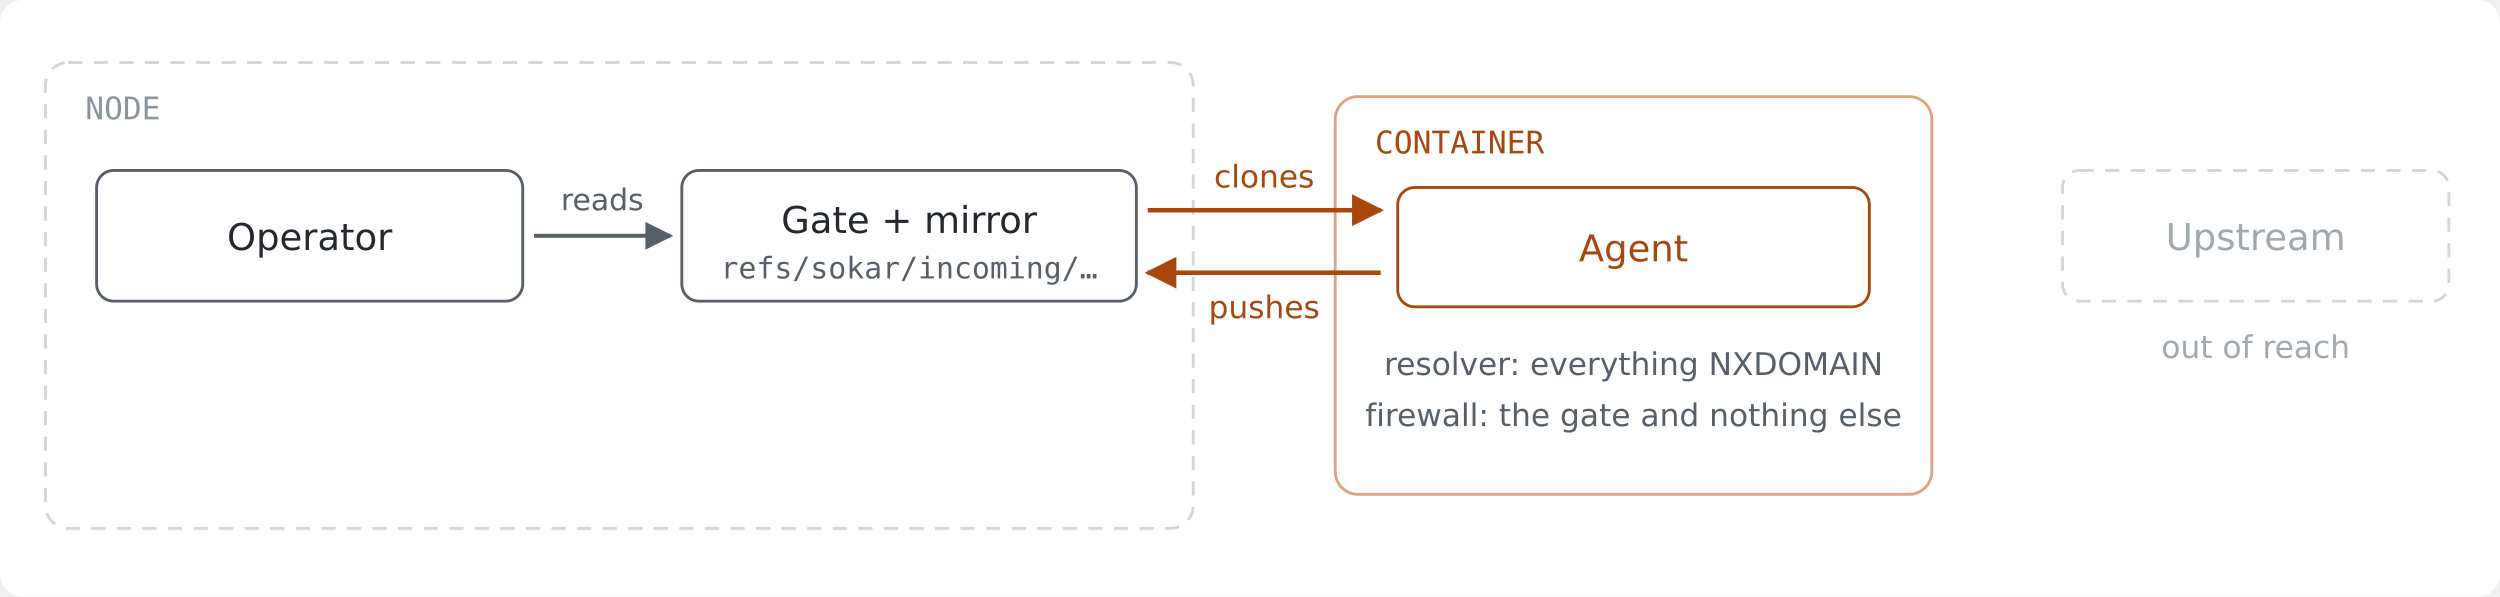
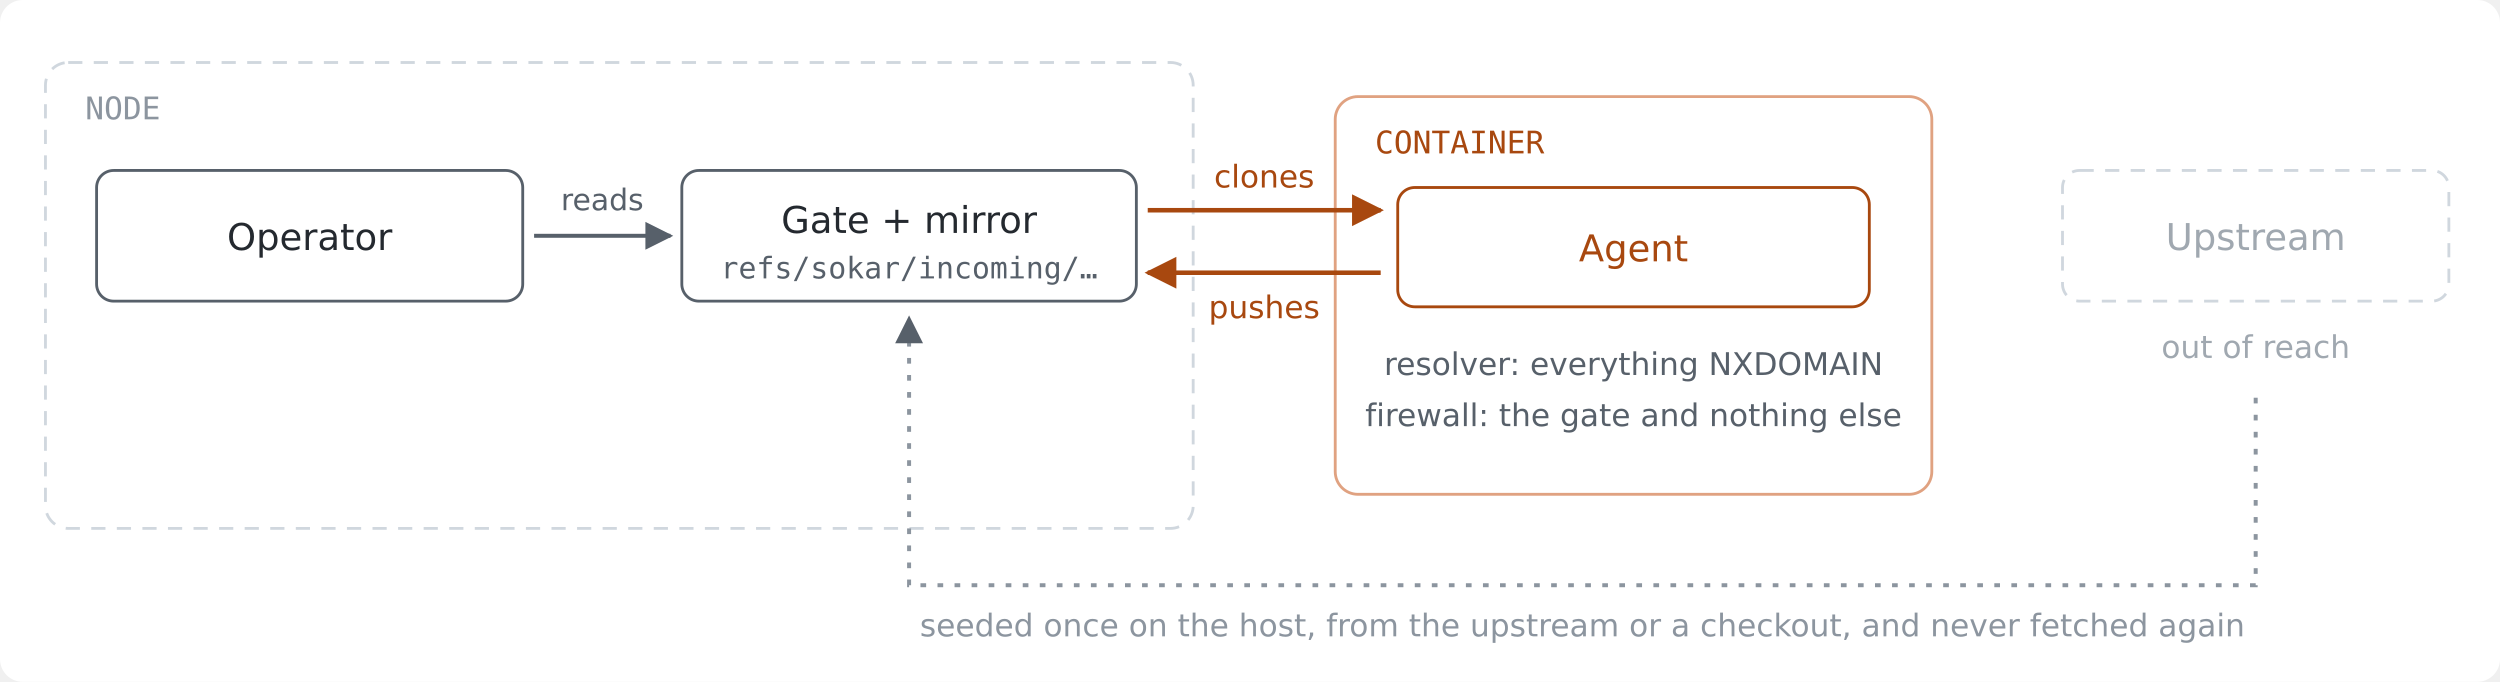
- <svg xmlns="http://www.w3.org/2000/svg" viewBox="0 0 880 210" width="880" height="210" role="img" aria-label="Offline: the agent clones from the local mirror and pushes back to it; there is no path to the upstream and the resolver answers nothing.">
-   <rect x="0" y="0" width="880" height="210" rx="8" fill="#ffffff" />
+ <svg xmlns="http://www.w3.org/2000/svg" viewBox="0 0 880 240" width="880" height="240" role="img" aria-label="Offline: the agent clones from the local mirror and pushes back to it; there is no path to the upstream and the resolver answers nothing. The mirror is seeded once on the host, from the upstream or a checkout, and never fetched again.">
+   <rect x="0" y="0" width="880" height="240" rx="8" fill="#ffffff" />
  <defs>
    <marker id="ink" viewBox="0 0 10 10" refX="9" refY="5" markerWidth="7" markerHeight="7" orient="auto-start-reverse">
      <path d="M 0 0 L 10 5 L 0 10 z" fill="#57606a" />
    </marker>
    <marker id="agent" viewBox="0 0 10 10" refX="9" refY="5" markerWidth="7" markerHeight="7" orient="auto-start-reverse">
      <path d="M 0 0 L 10 5 L 0 10 z" fill="#a8480f" />
    </marker>
  </defs>
  <g font-family="'Fira Sans','DejaVu Sans',sans-serif">
    <rect x="16" y="22" width="404" height="164" rx="8" fill="none" stroke="#d0d7de" stroke-dasharray="5 4" />
    <text x="30" y="42" font-size="11" fill="#8c959f" font-family="'IBM Plex Mono',monospace">NODE</text>
    <rect x="34" y="60" width="150" height="46" rx="6" fill="none" stroke="#57606a" />
    <text x="109" y="88" font-size="13" text-anchor="middle" fill="#24292f">Operator</text>
    <rect x="240" y="60" width="160" height="46" rx="6" fill="none" stroke="#57606a" />
    <text x="320" y="82" font-size="13" text-anchor="middle" fill="#24292f">Gate + mirror</text>
    <text x="320" y="98" font-size="10.5" text-anchor="middle" fill="#57606a" font-family="'IBM Plex Mono',monospace">refs/sokar/incoming/…</text>
    <rect x="470" y="34" width="210" height="140" rx="8" fill="none" stroke="#e0a281" />
    <text x="484" y="54" font-size="11" fill="#a8480f" font-family="'IBM Plex Mono',monospace">CONTAINER</text>
    <rect x="492" y="66" width="166" height="42" rx="6" fill="none" stroke="#a8480f" />
    <text x="575" y="92" font-size="13" text-anchor="middle" fill="#a8480f">Agent</text>
    <text x="575" y="132" font-size="11" text-anchor="middle" fill="#57606a">resolver: everything NXDOMAIN</text>
    <text x="575" y="150" font-size="11" text-anchor="middle" fill="#57606a">firewall: the gate and nothing else</text>
    <rect x="726" y="60" width="136" height="46" rx="6" fill="none" stroke="#d0d7de" stroke-dasharray="5 4" />
    <text x="794" y="88" font-size="13" text-anchor="middle" fill="#a0a8b0">Upstream</text>
    <text x="794" y="126" font-size="11" text-anchor="middle" fill="#a0a8b0">out of reach</text>
+     <path d="M 794 140 L 794 206 L 320 206 L 320 112" stroke="#8c959f" stroke-width="1.4" fill="none" stroke-dasharray="2 4" marker-end="url(#ink)" />
+     <text x="557" y="224" font-size="11" text-anchor="middle" fill="#8c959f">seeded once on the host, from the upstream or a checkout, and never fetched again</text>
    <path d="M 404 74 L 486 74" stroke="#a8480f" stroke-width="1.6" fill="none" marker-end="url(#agent)" />
    <text x="445" y="66" font-size="11" text-anchor="middle" fill="#a8480f">clones</text>
    <path d="M 486 96 L 404 96" stroke="#a8480f" stroke-width="1.6" fill="none" marker-end="url(#agent)" />
    <text x="445" y="112" font-size="11" text-anchor="middle" fill="#a8480f">pushes</text>
    <path d="M 188 83 L 236 83" stroke="#57606a" stroke-width="1.4" fill="none" marker-end="url(#ink)" />
    <text x="212" y="74" font-size="10.5" text-anchor="middle" fill="#57606a">reads</text>
  </g>
</svg>
